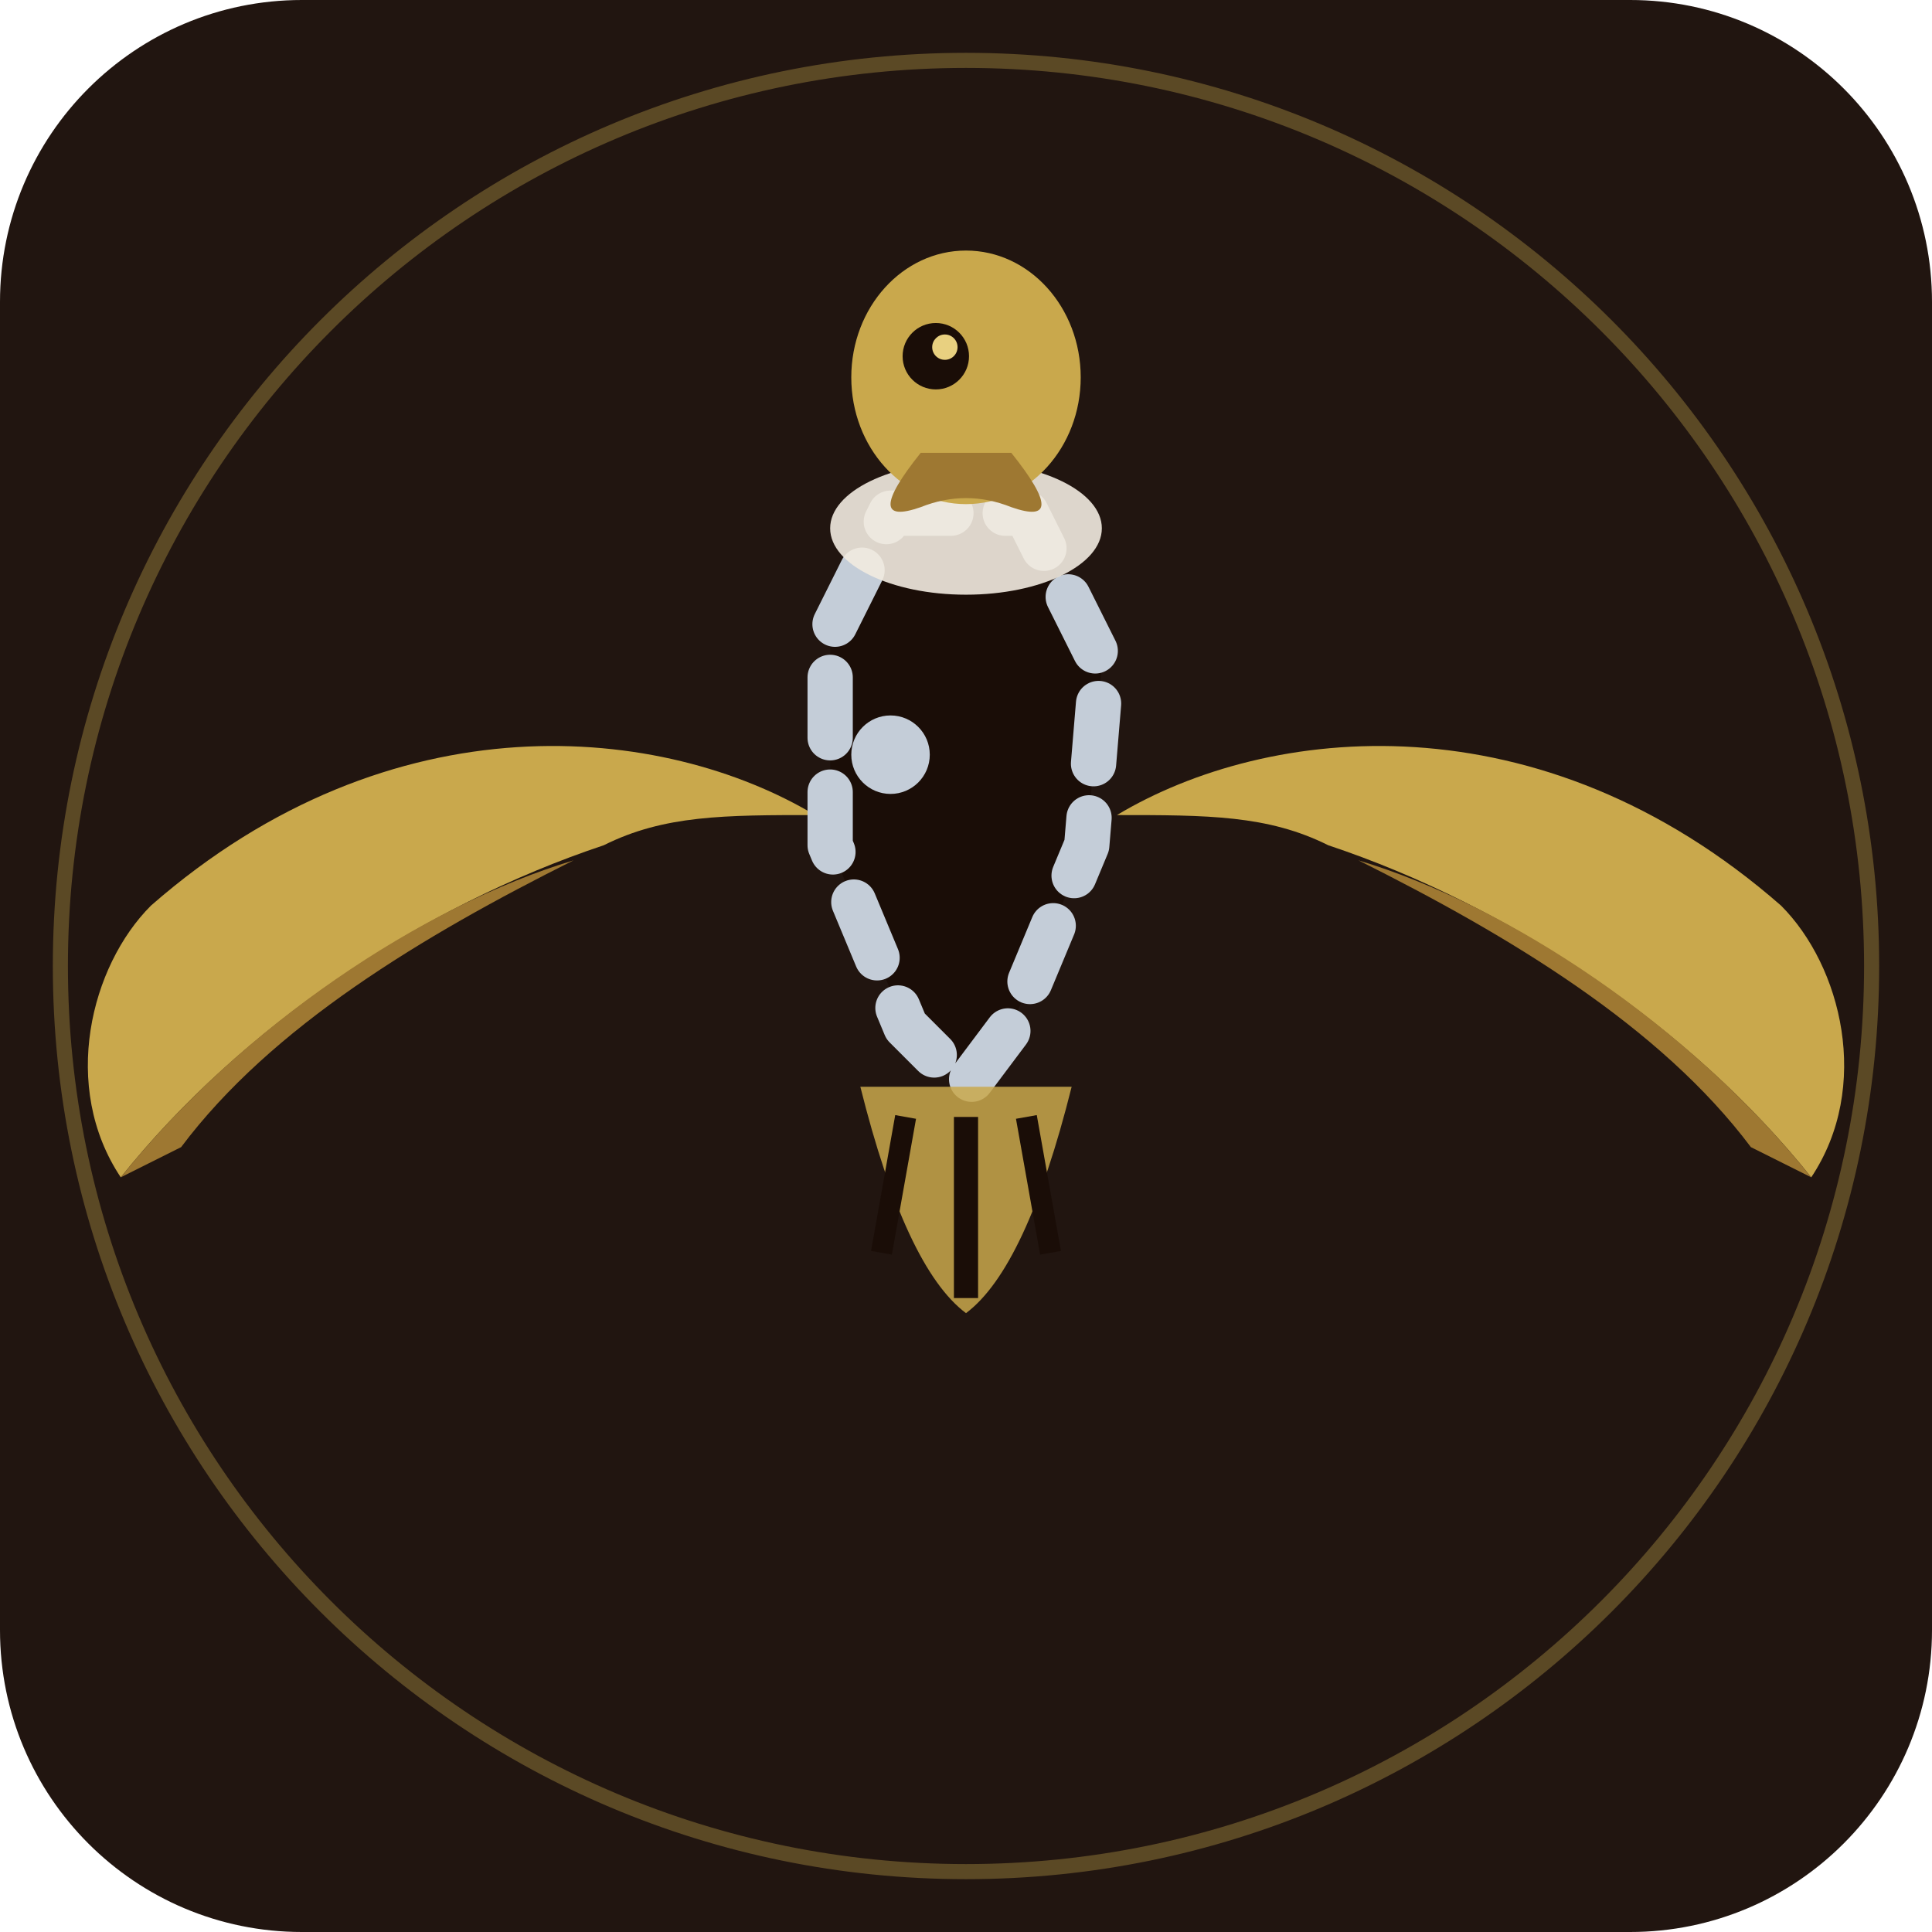
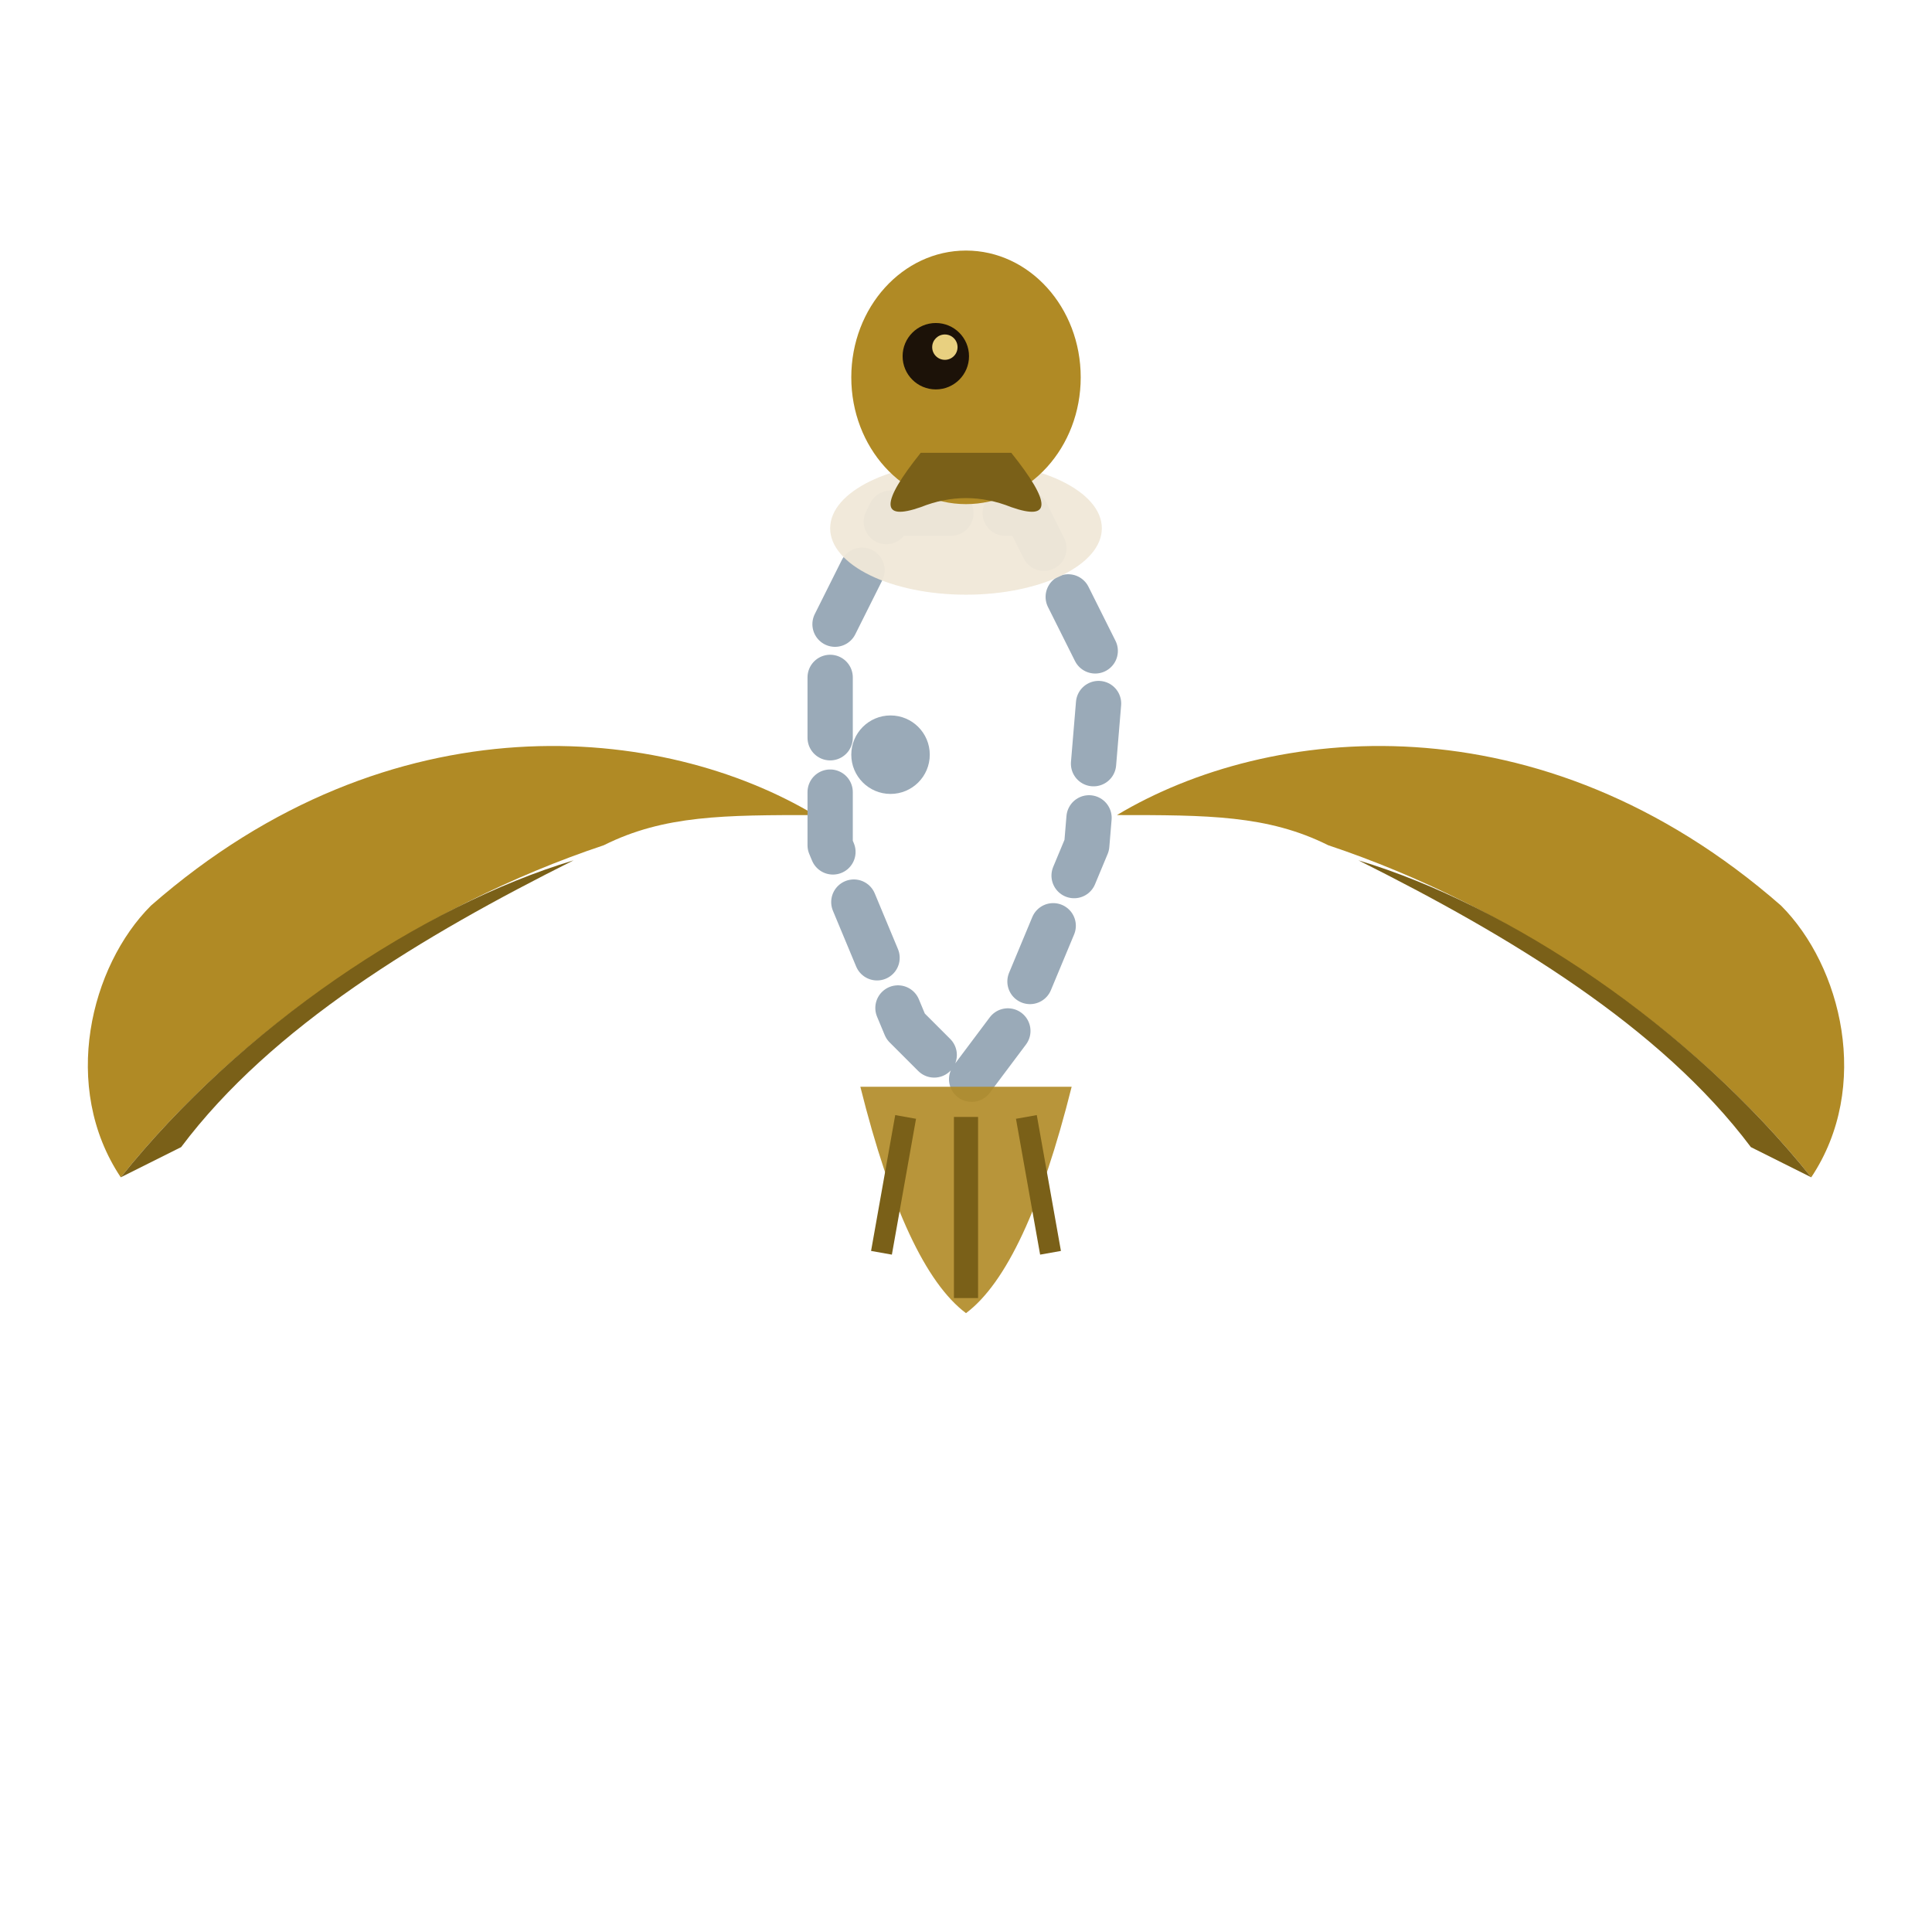
<svg xmlns="http://www.w3.org/2000/svg" viewBox="0 0 64 64" role="img" aria-label="Qori Silver">
-   <rect width="64" height="64" rx="10" fill="#211510" />
-   <circle cx="32" cy="32" r="30" fill="none" stroke="#C9A84C" stroke-width="0.5" opacity="0.35" />
-   <path d="M 27,27 C 22,24 13,23 5,30 C 3,32 2,36 4,39            C 8,34 14,30 20,28 C 22,27 24,27 27,27 Z" fill="#C9A84C" />
-   <path d="M 4,39 C 8,34 14,30 19,28.5 C 14,31 9,34 6,38 Z" fill="#9E7832" />
-   <path d="M 37,27 C 42,24 51,23 59,30 C 61,32 62,36 60,39            C 56,34 50,30 44,28 C 42,27 40,27 37,27 Z" fill="#C9A84C" />
-   <path d="M 60,39 C 56,34 50,30 45,28.5 C 50,31 55,34 58,38 Z" fill="#9E7832" />
-   <path d="M 29.5,17 L 34,17 L 36.5,22 L 36,28 L 33.5,34            L 32,36 L 30,34 L 27.5,28 L 27.5,21 Z" fill="#1A0D07" stroke="#C4CDD8" stroke-width="1.5" stroke-dasharray="2,1.8" stroke-linecap="round" stroke-linejoin="round" />
-   <circle cx="29.5" cy="25" r="1.3" fill="#C4CDD8" />
-   <ellipse cx="32" cy="17.5" rx="4.5" ry="2.2" fill="#F2EBE0" opacity="0.9" />
-   <ellipse cx="32" cy="12.5" rx="3.8" ry="4.2" fill="#C9A84C" />
-   <circle cx="31" cy="11.8" r="1.1" fill="#1A0D07" />
+   <path d="M 27,27 C 22,24 13,23 5,30 C 3,32 2,36 4,39            C 8,34 14,30 20,28 C 22,27 24,27 27,27 Z" fill="#B08A25" />
+   <path d="M 4,39 C 8,34 14,30 19,28.5 C 14,31 9,34 6,38 Z" fill="#7A6018" />
+   <path d="M 37,27 C 42,24 51,23 59,30 C 61,32 62,36 60,39            C 56,34 50,30 44,28 C 42,27 40,27 37,27 Z" fill="#B08A25" />
+   <path d="M 60,39 C 56,34 50,30 45,28.5 C 50,31 55,34 58,38 Z" fill="#7A6018" />
+   <path d="M 29.5,17 L 34,17 L 36.5,22 L 36,28 L 33.5,34            L 32,36 L 30,34 L 27.5,28 L 27.5,21 Z" fill="rgba(255,255,255,0.08)" stroke="#9AAAB8" stroke-width="1.5" stroke-dasharray="2,1.8" stroke-linecap="round" stroke-linejoin="round" />
+   <circle cx="29.5" cy="25" r="1.3" fill="#9AAAB8" />
+   <ellipse cx="32" cy="17.5" rx="4.5" ry="2.2" fill="#F0E8D8" opacity="0.95" />
+   <ellipse cx="32" cy="12.5" rx="3.8" ry="4.2" fill="#B08A25" />
+   <circle cx="31" cy="11.8" r="1.1" fill="#1C1208" />
  <circle cx="31.3" cy="11.5" r="0.42" fill="#E8D080" />
-   <path d="M 30.5,15 Q 28.5,17.5 30.5,16.8 Q 32,16.2 33.5,16.8 Q 35.5,17.5 33.5,15 Z" fill="#9E7832" />
-   <path d="M 28.5,36 Q 30,42 32,43.5 Q 34,42 35.5,36" fill="#C9A84C" opacity="0.85" />
-   <line x1="32" y1="37" x2="32" y2="43" stroke="#1A0D07" stroke-width="0.8" />
-   <line x1="30" y1="37" x2="29.2" y2="41.5" stroke="#1A0D07" stroke-width="0.7" />
-   <line x1="34" y1="37" x2="34.8" y2="41.5" stroke="#1A0D07" stroke-width="0.7" />
+   <path d="M 30.5,15 Q 28.5,17.5 30.5,16.8 Q 32,16.2 33.5,16.8 Q 35.5,17.5 33.5,15 Z" fill="#7A6018" />
+   <path d="M 28.5,36 Q 30,42 32,43.5 Q 34,42 35.5,36" fill="#B08A25" opacity="0.9" />
+   <line x1="32" y1="37" x2="32" y2="43" stroke="#7A6018" stroke-width="0.8" />
+   <line x1="30" y1="37" x2="29.2" y2="41.5" stroke="#7A6018" stroke-width="0.7" />
+   <line x1="34" y1="37" x2="34.8" y2="41.5" stroke="#7A6018" stroke-width="0.7" />
</svg>
